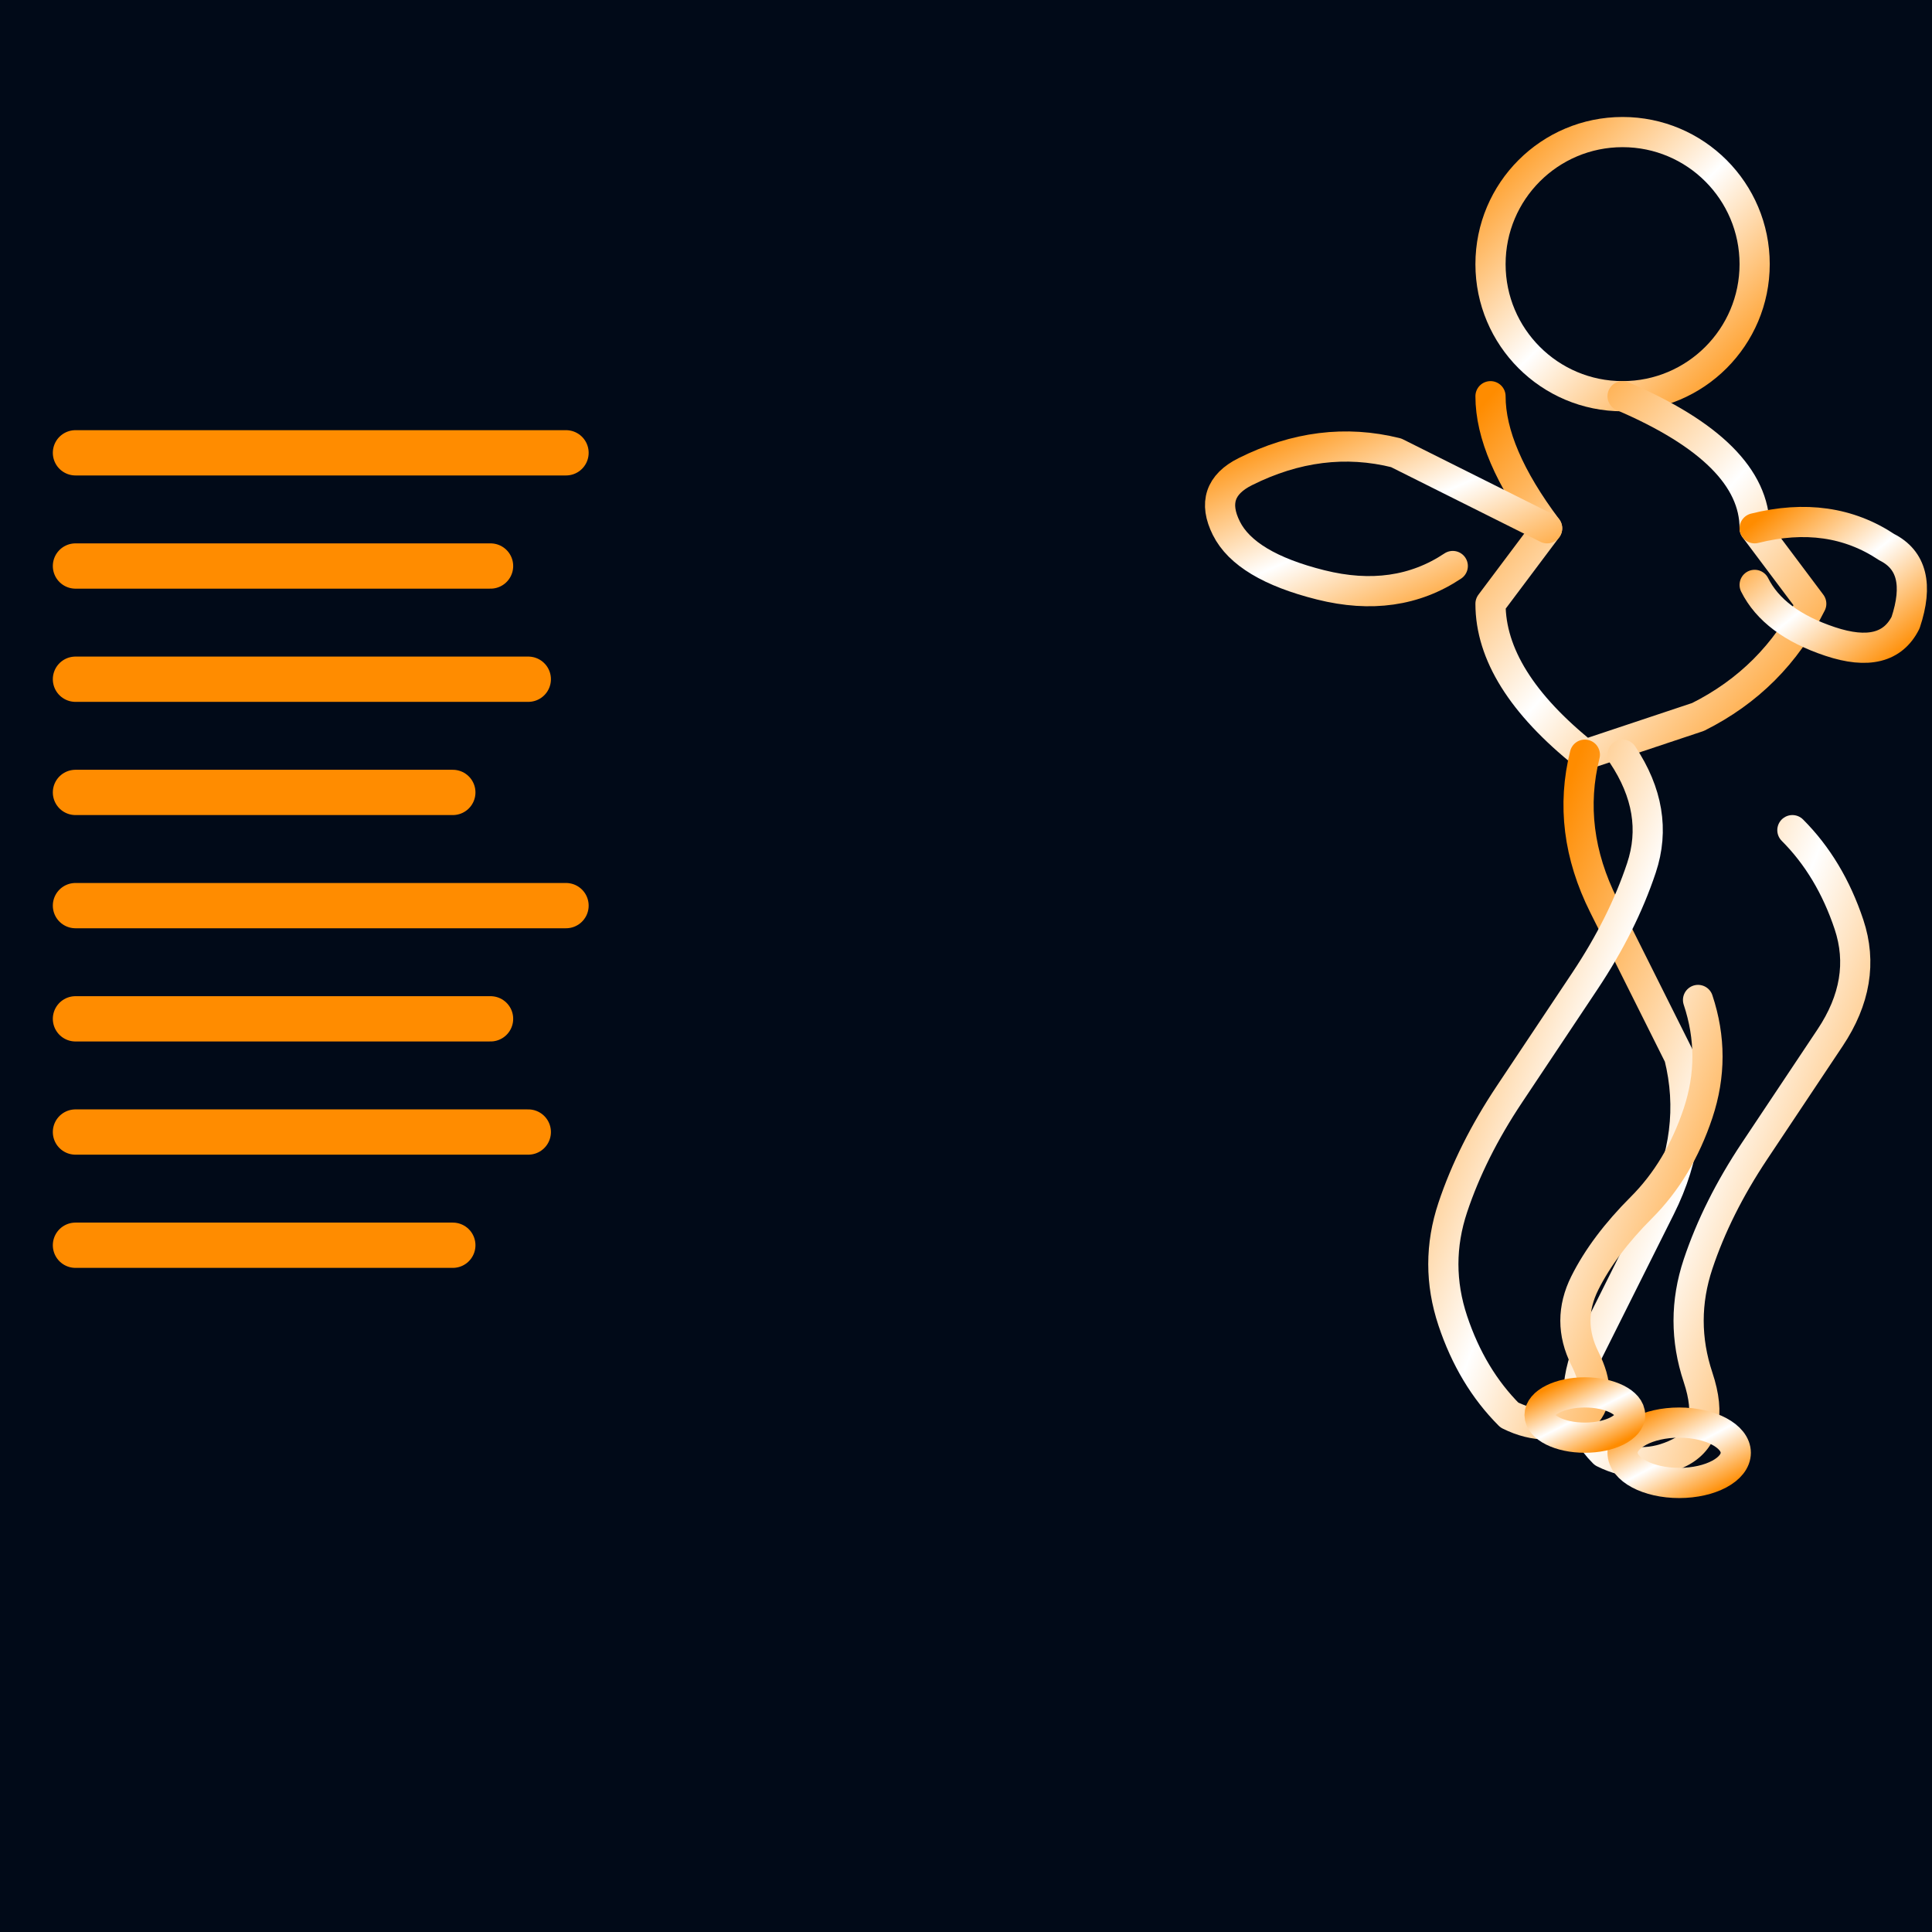
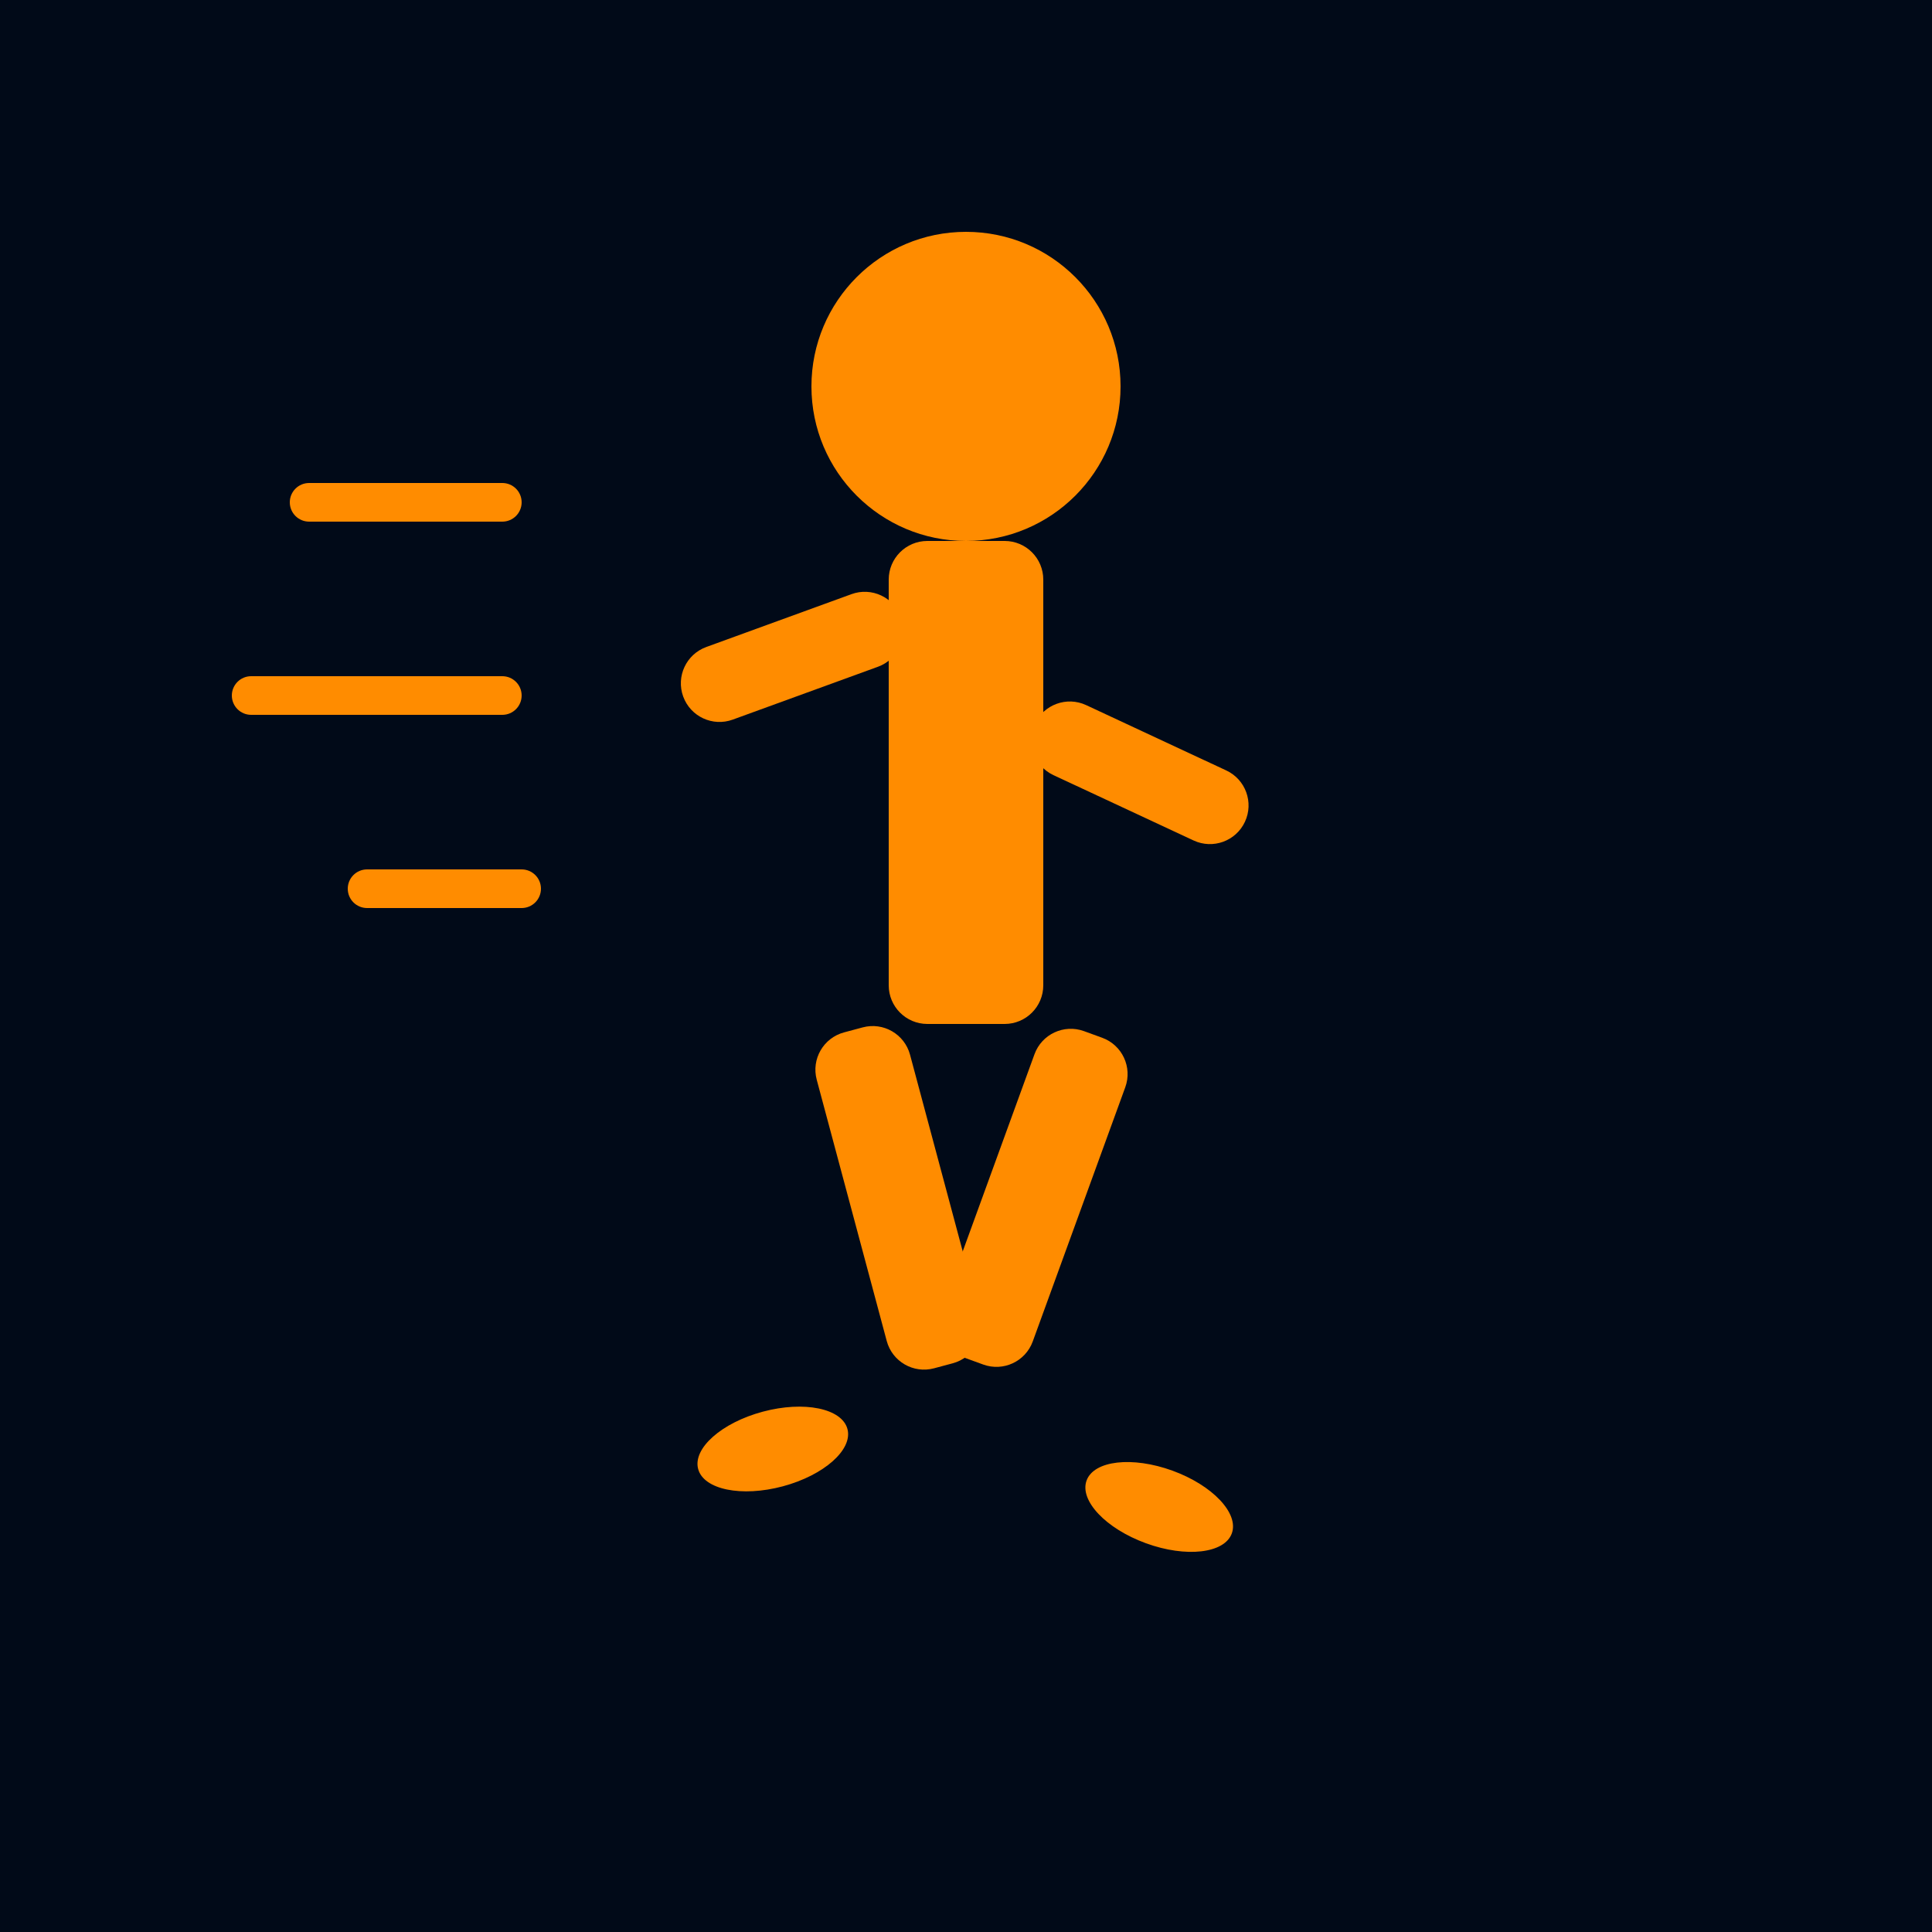
- <svg xmlns="http://www.w3.org/2000/svg" viewBox="0 0 512 512" width="512" height="512">
-   <defs>
-     <style>
-       .figure-gradient {
-         fill: url(#inverted-gradient);
-         stroke: url(#inverted-gradient);
-         stroke-width: 8;
-         stroke-linecap: round;
-         stroke-linejoin: round;
-       }
-       .lines {
-         fill: none;
-         stroke: #ff8c00;
-         stroke-width: 12;
-         stroke-linecap: round;
-       }
-     </style>
-     <linearGradient id="inverted-gradient" x1="0%" y1="0%" x2="100%" y2="100%">
-       <stop offset="0%" style="stop-color:#ff8c00;stop-opacity:1" />
-       <stop offset="50%" style="stop-color:#ffffff;stop-opacity:1" />
-       <stop offset="100%" style="stop-color:#ff8c00;stop-opacity:1" />
-     </linearGradient>
-   </defs>
-   <rect width="512" height="512" fill="#010a18" />
-   <g class="lines">
-     <line x1="20" y1="120" x2="150" y2="120" />
-     <line x1="20" y1="150" x2="130" y2="150" />
-     <line x1="20" y1="180" x2="140" y2="180" />
-     <line x1="20" y1="210" x2="120" y2="210" />
-     <line x1="20" y1="240" x2="150" y2="240" />
-     <line x1="20" y1="270" x2="130" y2="270" />
-     <line x1="20" y1="300" x2="140" y2="300" />
-     <line x1="20" y1="330" x2="120" y2="330" />
-   </g>
-   <g class="figure-gradient">
-     <circle cx="430" cy="70" r="35" fill="none" />
-     <path d="M395 105 Q395 120 410 140 L395 160 Q395 180 420 200 L450 190 Q470 180 480 160 L465 140 Q465 120 430 105" fill="none" />
-     <path d="M410 140 Q390 130 370 120 Q350 115 330 125 Q320 130 325 140 Q330 150 350 155 Q370 160 385 150" fill="none" />
-     <path d="M465 140 Q485 135 500 145 Q510 150 505 165 Q500 175 485 170 Q470 165 465 155" fill="none" />
-     <path d="M420 200 Q415 220 425 240 Q435 260 445 280 Q450 300 440 320 Q430 340 420 360 Q415 375 425 385 Q435 390 445 385 Q455 380 450 365 Q445 350 450 335 Q455 320 465 305 Q475 290 485 275 Q495 260 490 245 Q485 230 475 220" fill="none" />
-     <path d="M430 200 Q440 215 435 230 Q430 245 420 260 Q410 275 400 290 Q390 305 385 320 Q380 335 385 350 Q390 365 400 375 Q410 380 420 375 Q425 370 420 360 Q415 350 420 340 Q425 330 435 320 Q445 310 450 295 Q455 280 450 265" fill="none" />
-     <ellipse cx="445" cy="385" rx="15" ry="8" fill="none" />
-     <ellipse cx="420" cy="375" rx="12" ry="6" fill="none" />
+ <svg xmlns="http://www.w3.org/2000/svg" viewBox="0 0 100 100" width="100" height="100">
+   <rect width="100" height="100" fill="#010a18" />
+   <g fill="#ff8c00">
+     <circle cx="50" cy="20" r="8" />
+     <rect x="46" y="28" width="8" height="25" rx="2" />
+     <rect x="35" y="32" width="12" height="4" rx="2" transform="rotate(-20 41 34)" />
+     <rect x="53" y="38" width="12" height="4" rx="2" transform="rotate(25 59 40)" />
+     <rect x="44" y="53" width="5" height="18" rx="2" transform="rotate(-15 46.5 62)" />
+     <rect x="51" y="53" width="5" height="18" rx="2" transform="rotate(20 53.5 62)" />
+     <ellipse cx="40" cy="75" rx="4" ry="2" transform="rotate(-15 40 75)" />
+     <ellipse cx="60" cy="78" rx="4" ry="2" transform="rotate(20 60 78)" />
+     <rect x="15" y="25" width="12" height="2" rx="1" />
+     <rect x="12" y="35" width="15" height="2" rx="1" />
+     <rect x="18" y="45" width="10" height="2" rx="1" />
  </g>
</svg>
